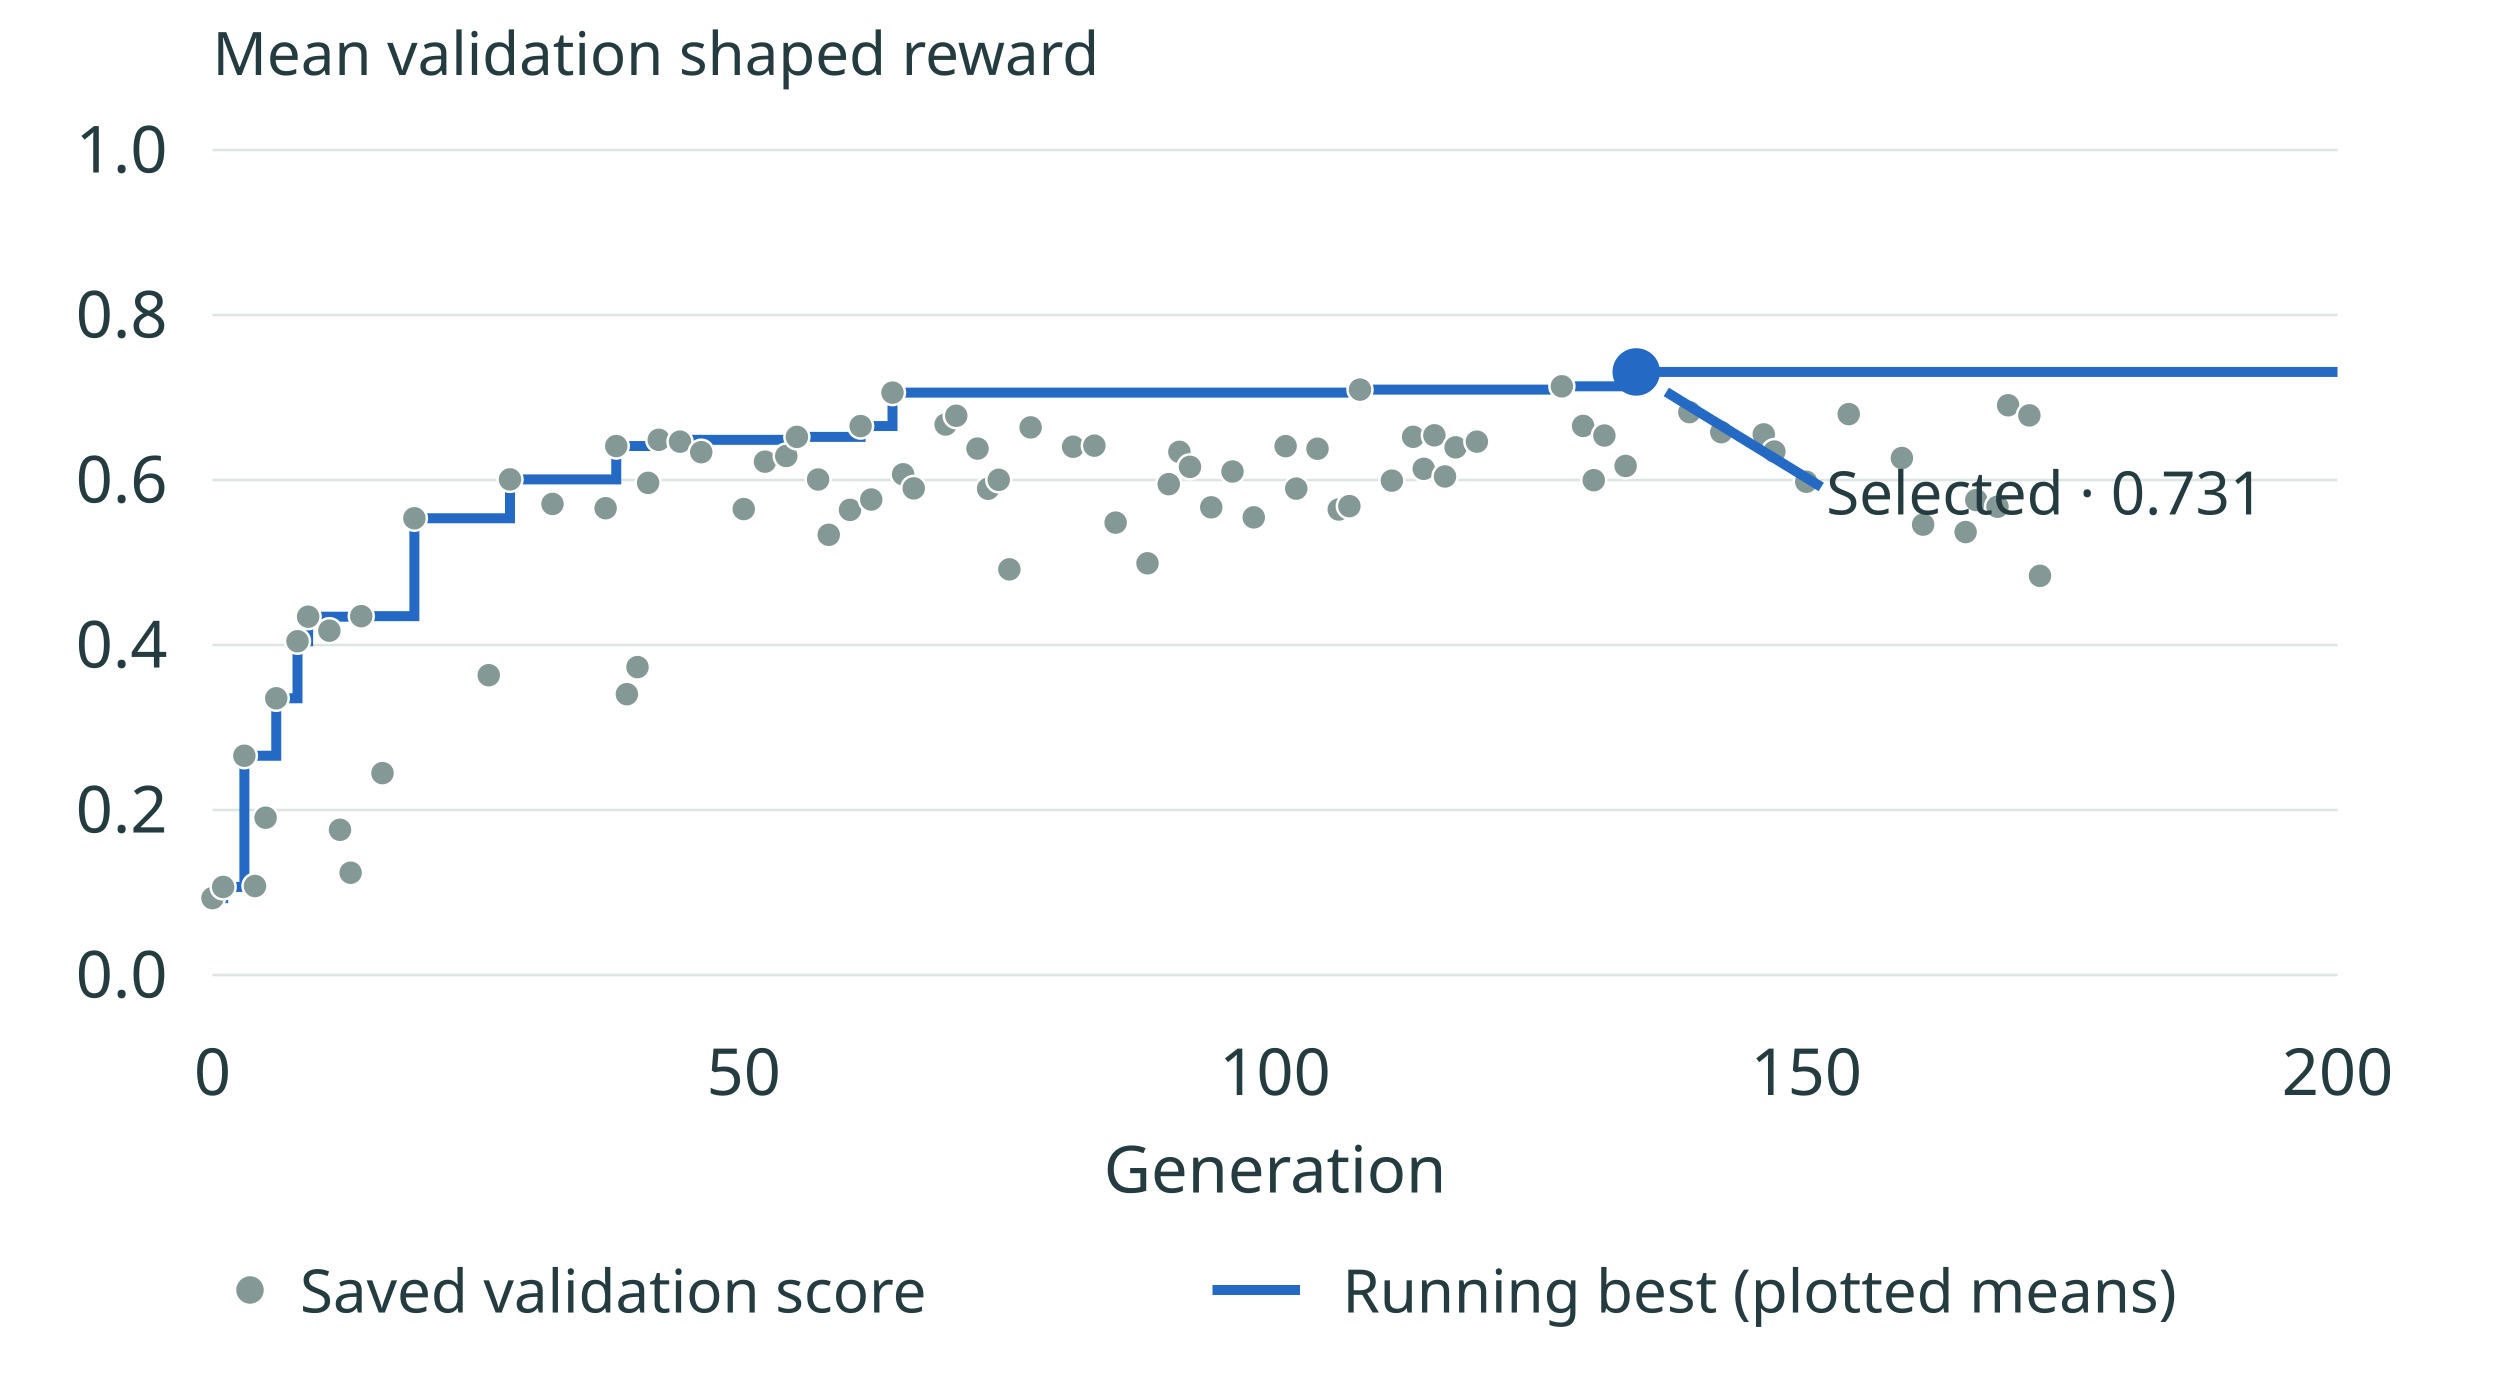
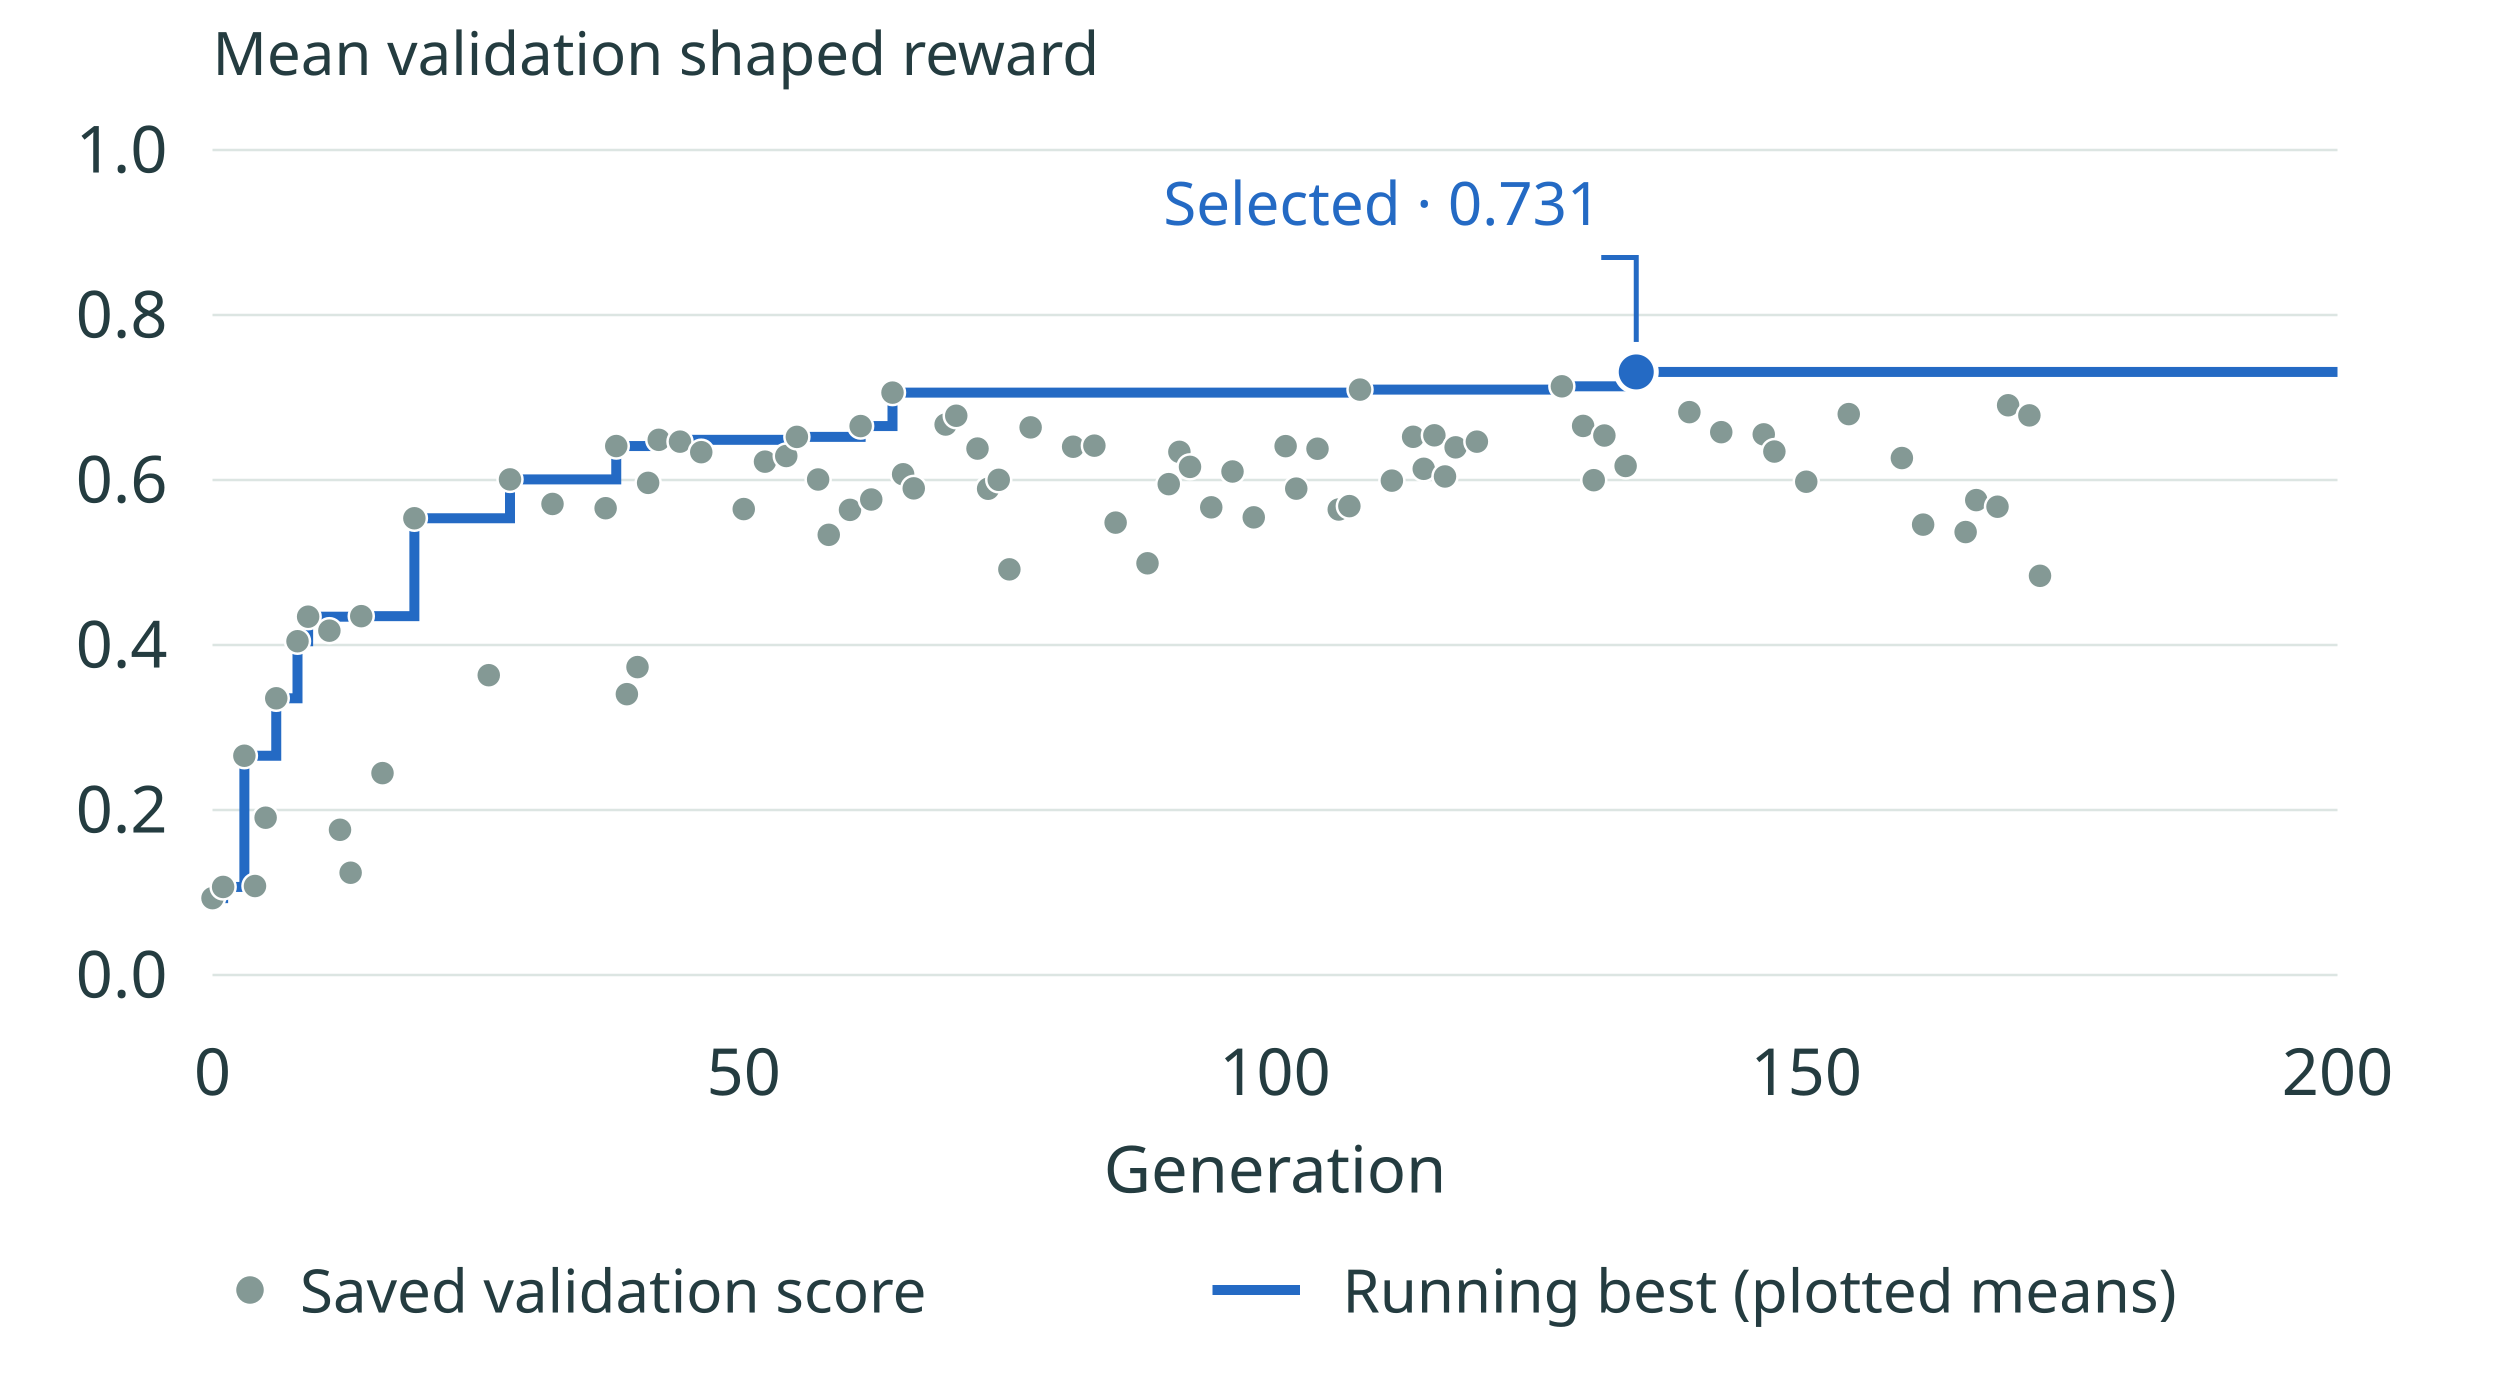
<svg xmlns="http://www.w3.org/2000/svg" class="rho-search-figure" viewBox="0 0 1000 550" role="img" aria-label="Robosuite validation reward versus generation">
-   <style>.rho-search-figure{background:var(--plot-bg,#fff)}.rho-search-figure text{font-family:system-ui,sans-serif;fill:var(--plot-ink,#243c40)}.rho-search-figure .grid{stroke:var(--plot-grid,#dce5e2);stroke-width:1}.rho-search-figure .axis-text{font-size:26px}.rho-search-figure .minor-text{font-size:24px}.rho-search-figure .selected{fill:var(--plot-accent,#246ac4)}.rho-search-figure .best-line{fill:none;stroke:var(--plot-accent,#246ac4);stroke-width:4}.rho-search-figure .point{fill:var(--plot-muted,#849995);stroke:var(--plot-bg,#fff);stroke-width:1}.rho-search-figure .point.active{fill:var(--plot-accent,#246ac4);stroke:var(--plot-accent,#246ac4);stroke-width:3}.rho-search-figure .branch{stroke:var(--plot-grid,#dce5e2);stroke-width:1.5}.rho-search-figure .ancestry{stroke:var(--plot-accent,#246ac4);stroke-width:4}.rho-search-figure .retained{fill:var(--plot-retained,#217368)}.rho-search-figure .pruned-node{fill:var(--plot-bg,#fff);stroke:var(--plot-muted,#849995);stroke-width:2}.rho-search-figure .path-node{fill:var(--plot-accent,#246ac4)}</style>
+   <style>.rho-search-figure{background:var(--plot-bg,#fff)}.rho-search-figure text{font-family:system-ui,sans-serif;fill:var(--plot-ink,#243c40)}.rho-search-figure .grid{stroke:var(--plot-grid,#dce5e2);stroke-width:1}.rho-search-figure .axis-text{font-size:26px}.rho-search-figure .minor-text{font-size:24px}.rho-search-figure .selected{fill:var(--plot-accent,#246ac4)}.rho-search-figure .best-line{fill:none;stroke:var(--plot-accent,#246ac4);stroke-width:4}.rho-search-figure .point{fill:var(--plot-muted,#849995);stroke:var(--plot-bg,#fff);stroke-width:1}.rho-search-figure .point.active{fill:var(--plot-accent,#246ac4);stroke:var(--plot-accent,#246ac4);stroke-width:3}.rho-search-figure .branch{stroke:var(--plot-grid,#dce5e2);stroke-width:1.5}.rho-search-figure .ancestry{stroke:var(--plot-accent,#246ac4);stroke-width:4}.rho-search-figure .retained{fill:var(--plot-retained,#217368)}.rho-search-figure .pruned-node{fill:var(--plot-bg,#fff);stroke:var(--plot-muted,#849995);stroke-width:2}.rho-search-figure .path-node{fill:var(--plot-accent,#246ac4)}.rho-search-figure .selection-leader{fill:none;stroke:var(--plot-accent,#246ac4);stroke-width:2}.rho-search-figure .selection-label{fill:var(--plot-accent,#246ac4)}.rho-search-figure .point.selected-point{fill:var(--plot-accent,#246ac4);stroke:var(--plot-bg,#fff);stroke-width:2}.rho-search-figure .point.active:not(.selected-point){fill:var(--plot-bg,#fff);stroke:var(--plot-accent,#246ac4);stroke-width:3}</style>
  <text class="minor-text export-metric" x="85" y="30">Mean validation shaped reward</text>
  <line class="grid" x1="85" x2="935" y1="390" y2="390" />
  <text class="axis-text" x="67" y="399" text-anchor="end">0.0</text>
  <line class="grid" x1="85" x2="935" y1="324.0" y2="324.0" />
  <text class="axis-text" x="67" y="333.0" text-anchor="end">0.2</text>
  <line class="grid" x1="85" x2="935" y1="258.0" y2="258.0" />
  <text class="axis-text" x="67" y="267.0" text-anchor="end">0.4</text>
  <line class="grid" x1="85" x2="935" y1="192.0" y2="192.0" />
  <text class="axis-text" x="67" y="201.0" text-anchor="end">0.6</text>
  <line class="grid" x1="85" x2="935" y1="126.0" y2="126.0" />
  <text class="axis-text" x="67" y="135.0" text-anchor="end">0.8</text>
  <line class="grid" x1="85" x2="935" y1="60" y2="60" />
  <text class="axis-text" x="67" y="69" text-anchor="end">1.0</text>
  <text class="axis-text" x="85.0" y="438" text-anchor="middle">0</text>
  <text class="axis-text" x="297.5" y="438" text-anchor="middle">50</text>
  <text class="axis-text" x="510.0" y="438" text-anchor="middle">100</text>
  <text class="axis-text" x="722.5" y="438" text-anchor="middle">150</text>
  <text class="axis-text" x="935.0" y="438" text-anchor="middle">200</text>
  <path class="best-line" d="M85.0 359.257H89.25V354.776H97.75V302.299H102.0V302.299H106.25V302.299H110.5V279.316H119.0V256.492H123.25V246.68H131.75V246.68H136.0V246.68H140.25V246.68H144.5V246.462H153.0V246.462H165.75V207.303H195.5V207.303H204.0V191.761H221.0V191.761H242.25V191.761H246.5V178.419H250.75V178.419H255.0V178.419H259.25V178.419H263.5V175.929H272.0V175.929H280.5V175.929H297.5V175.929H306.0V175.929H314.5V175.929H318.75V174.752H327.25V174.752H331.5V174.752H340.0V174.752H344.25V170.424H348.5V170.424H357.0V157.048H361.25V157.048H365.5V157.048H378.25V157.048H382.5V157.048H391.0V157.048H395.25V157.048H399.5V157.048H403.75V157.048H412.25V157.048H429.25V157.048H437.75V157.048H446.25V157.048H459.0V157.048H467.5V157.048H471.75V157.048H476.0V157.048H484.5V157.048H493.0V157.048H501.5V157.048H514.25V157.048H518.5V157.048H527.0V157.048H535.5V157.048H539.75V157.048H544.0V155.842H556.75V155.842H565.25V155.842H569.5V155.842H573.75V155.842H578.0V155.842H582.25V155.842H590.75V155.842H624.75V154.523H633.25V154.523H637.5V154.523H641.75V154.523H650.25V154.523H654.5V148.776H675.75V148.776H688.5V148.776H705.5V148.776H709.75V148.776H722.5V148.776H739.5V148.776H760.75V148.776H769.25V148.776H786.25V148.776H790.5V148.776H799.0V148.776H803.25V148.776H811.75V148.776H816.0V148.776H935.0" />
  <circle class="point progress-point" data-point="0" cx="85.0" cy="359.257" r="5" />
  <circle class="point progress-point" data-point="1" cx="89.25" cy="354.776" r="5" />
  <circle class="point progress-point" data-point="2" cx="97.75" cy="302.299" r="5" />
  <circle class="point progress-point" data-point="3" cx="102.0" cy="354.405" r="5" />
  <circle class="point progress-point" data-point="4" cx="106.25" cy="327.085" r="5" />
  <circle class="point progress-point" data-point="5" cx="110.5" cy="279.316" r="5" />
  <circle class="point progress-point" data-point="6" cx="119.0" cy="256.492" r="5" />
  <circle class="point progress-point" data-point="7" cx="123.25" cy="246.68" r="5" />
  <circle class="point progress-point" data-point="8" cx="131.75" cy="252.267" r="5" />
  <circle class="point progress-point" data-point="9" cx="136.0" cy="331.917" r="5" />
  <circle class="point progress-point" data-point="10" cx="140.25" cy="349.093" r="5" />
  <circle class="point progress-point" data-point="11" cx="144.5" cy="246.462" r="5" />
  <circle class="point progress-point" data-point="12" cx="153.0" cy="309.249" r="5" />
  <circle class="point progress-point" data-point="13" cx="165.75" cy="207.303" r="5" />
  <circle class="point progress-point" data-point="14" cx="195.5" cy="270.077" r="5" />
  <circle class="point progress-point" data-point="15" cx="204.0" cy="191.761" r="5" />
  <circle class="point progress-point" data-point="16" cx="221.0" cy="201.579" r="5" />
  <circle class="point progress-point" data-point="17" cx="242.25" cy="203.284" r="5" />
  <circle class="point progress-point" data-point="18" cx="246.5" cy="178.419" r="5" />
  <circle class="point progress-point" data-point="19" cx="250.75" cy="277.664" r="5" />
  <circle class="point progress-point" data-point="20" cx="255.0" cy="266.836" r="5" />
  <circle class="point progress-point" data-point="21" cx="259.25" cy="193.146" r="5" />
  <circle class="point progress-point" data-point="22" cx="263.5" cy="175.929" r="5" />
  <circle class="point progress-point" data-point="23" cx="272.0" cy="176.658" r="5" />
  <circle class="point progress-point" data-point="24" cx="280.5" cy="180.871" r="5" />
  <circle class="point progress-point" data-point="25" cx="297.5" cy="203.627" r="5" />
  <circle class="point progress-point" data-point="26" cx="306.0" cy="184.661" r="5" />
  <circle class="point progress-point" data-point="27" cx="314.5" cy="182.4" r="5" />
  <circle class="point progress-point" data-point="28" cx="318.75" cy="174.752" r="5" />
  <circle class="point progress-point" data-point="29" cx="327.25" cy="191.799" r="5" />
  <circle class="point progress-point" data-point="30" cx="331.5" cy="213.928" r="5" />
  <circle class="point progress-point" data-point="31" cx="340.0" cy="203.947" r="5" />
  <circle class="point progress-point" data-point="32" cx="344.25" cy="170.424" r="5" />
  <circle class="point progress-point" data-point="33" cx="348.5" cy="199.805" r="5" />
  <circle class="point progress-point" data-point="34" cx="357.0" cy="157.048" r="5" />
  <circle class="point progress-point" data-point="35" cx="361.25" cy="189.706" r="5" />
  <circle class="point progress-point" data-point="36" cx="365.5" cy="195.344" r="5" />
  <circle class="point progress-point" data-point="37" cx="378.25" cy="169.809" r="5" />
  <circle class="point progress-point" data-point="38" cx="382.5" cy="166.3" r="5" />
  <circle class="point progress-point" data-point="39" cx="391.0" cy="179.433" r="5" />
  <circle class="point progress-point" data-point="40" cx="395.25" cy="195.498" r="5" />
  <circle class="point progress-point" data-point="41" cx="399.5" cy="191.93" r="5" />
  <circle class="point progress-point" data-point="42" cx="403.75" cy="227.74" r="5" />
  <circle class="point progress-point" data-point="43" cx="412.25" cy="170.952" r="5" />
  <circle class="point progress-point" data-point="44" cx="429.25" cy="178.694" r="5" />
  <circle class="point progress-point" data-point="45" cx="437.75" cy="178.263" r="5" />
  <circle class="point progress-point" data-point="46" cx="446.25" cy="209.049" r="5" />
  <circle class="point progress-point" data-point="47" cx="459.0" cy="225.315" r="5" />
  <circle class="point progress-point" data-point="48" cx="467.5" cy="193.654" r="5" />
  <circle class="point progress-point" data-point="49" cx="471.75" cy="180.739" r="5" />
  <circle class="point progress-point" data-point="50" cx="476.0" cy="186.743" r="5" />
  <circle class="point progress-point" data-point="51" cx="484.5" cy="202.929" r="5" />
  <circle class="point progress-point" data-point="52" cx="493.0" cy="188.6" r="5" />
  <circle class="point progress-point" data-point="53" cx="501.5" cy="206.939" r="5" />
  <circle class="point progress-point" data-point="54" cx="514.25" cy="178.457" r="5" />
  <circle class="point progress-point" data-point="55" cx="518.5" cy="195.453" r="5" />
  <circle class="point progress-point" data-point="56" cx="527.0" cy="179.49" r="5" />
  <circle class="point progress-point" data-point="57" cx="535.5" cy="203.8" r="5" />
  <circle class="point progress-point" data-point="58" cx="539.75" cy="202.45" r="5" />
  <circle class="point progress-point" data-point="59" cx="544.0" cy="155.842" r="5" />
  <circle class="point progress-point" data-point="60" cx="556.75" cy="192.254" r="5" />
  <circle class="point progress-point" data-point="61" cx="565.25" cy="174.717" r="5" />
  <circle class="point progress-point" data-point="62" cx="569.5" cy="187.523" r="5" />
  <circle class="point progress-point" data-point="63" cx="573.75" cy="174.127" r="5" />
  <circle class="point progress-point" data-point="64" cx="578.0" cy="190.587" r="5" />
  <circle class="point progress-point" data-point="65" cx="582.25" cy="178.939" r="5" />
  <circle class="point progress-point" data-point="66" cx="590.75" cy="176.662" r="5" />
  <circle class="point progress-point" data-point="67" cx="624.75" cy="154.523" r="5" />
  <circle class="point progress-point" data-point="68" cx="633.25" cy="170.369" r="5" />
  <circle class="point progress-point" data-point="69" cx="637.5" cy="192.075" r="5" />
  <circle class="point progress-point" data-point="70" cx="641.75" cy="174.211" r="5" />
  <circle class="point progress-point" data-point="71" cx="650.25" cy="186.382" r="5" />
-   <circle class="point progress-point active" data-point="72" cx="654.5" cy="148.776" r="8" />
+   <circle class="point progress-point active selected-point" data-point="72" cx="654.5" cy="148.776" r="8" />
  <circle class="point progress-point" data-point="73" cx="675.75" cy="164.855" r="5" />
  <circle class="point progress-point" data-point="74" cx="688.5" cy="172.866" r="5" />
  <circle class="point progress-point" data-point="75" cx="705.5" cy="173.747" r="5" />
  <circle class="point progress-point" data-point="76" cx="709.75" cy="180.62" r="5" />
  <circle class="point progress-point" data-point="77" cx="722.5" cy="192.69" r="5" />
  <circle class="point progress-point" data-point="78" cx="739.5" cy="165.639" r="5" />
  <circle class="point progress-point" data-point="79" cx="760.75" cy="183.214" r="5" />
  <circle class="point progress-point" data-point="80" cx="769.25" cy="209.849" r="5" />
  <circle class="point progress-point" data-point="81" cx="786.25" cy="212.821" r="5" />
  <circle class="point progress-point" data-point="82" cx="790.5" cy="200.042" r="5" />
  <circle class="point progress-point" data-point="83" cx="799.0" cy="202.69" r="5" />
  <circle class="point progress-point" data-point="84" cx="803.25" cy="162.104" r="5" />
  <circle class="point progress-point" data-point="85" cx="811.75" cy="166.151" r="5" />
  <circle class="point progress-point" data-point="86" cx="816.0" cy="230.325" r="5" />
-   <path d="M666.5 156.776L728.5 194.776" class="best-line" />
-   <text class="minor-text" x="730.5" y="205.776">Selected · 0.731</text>
+   <path class="selection-leader" d="M654.5 136.776V103H640.5" />
+   <text class="minor-text selection-label" x="640.5" y="90" text-anchor="end">Selected · 0.731</text>
  <text class="axis-text" x="510" y="477" text-anchor="middle">Generation</text>
  <g class="export-legend">
    <circle class="point" cx="100" cy="516" r="6" />
    <text class="minor-text" x="120" y="525">Saved validation score</text>
    <path class="best-line" d="M485 516h35" />
    <text class="minor-text" x="537" y="525">Running best (plotted means)</text>
  </g>
</svg>
